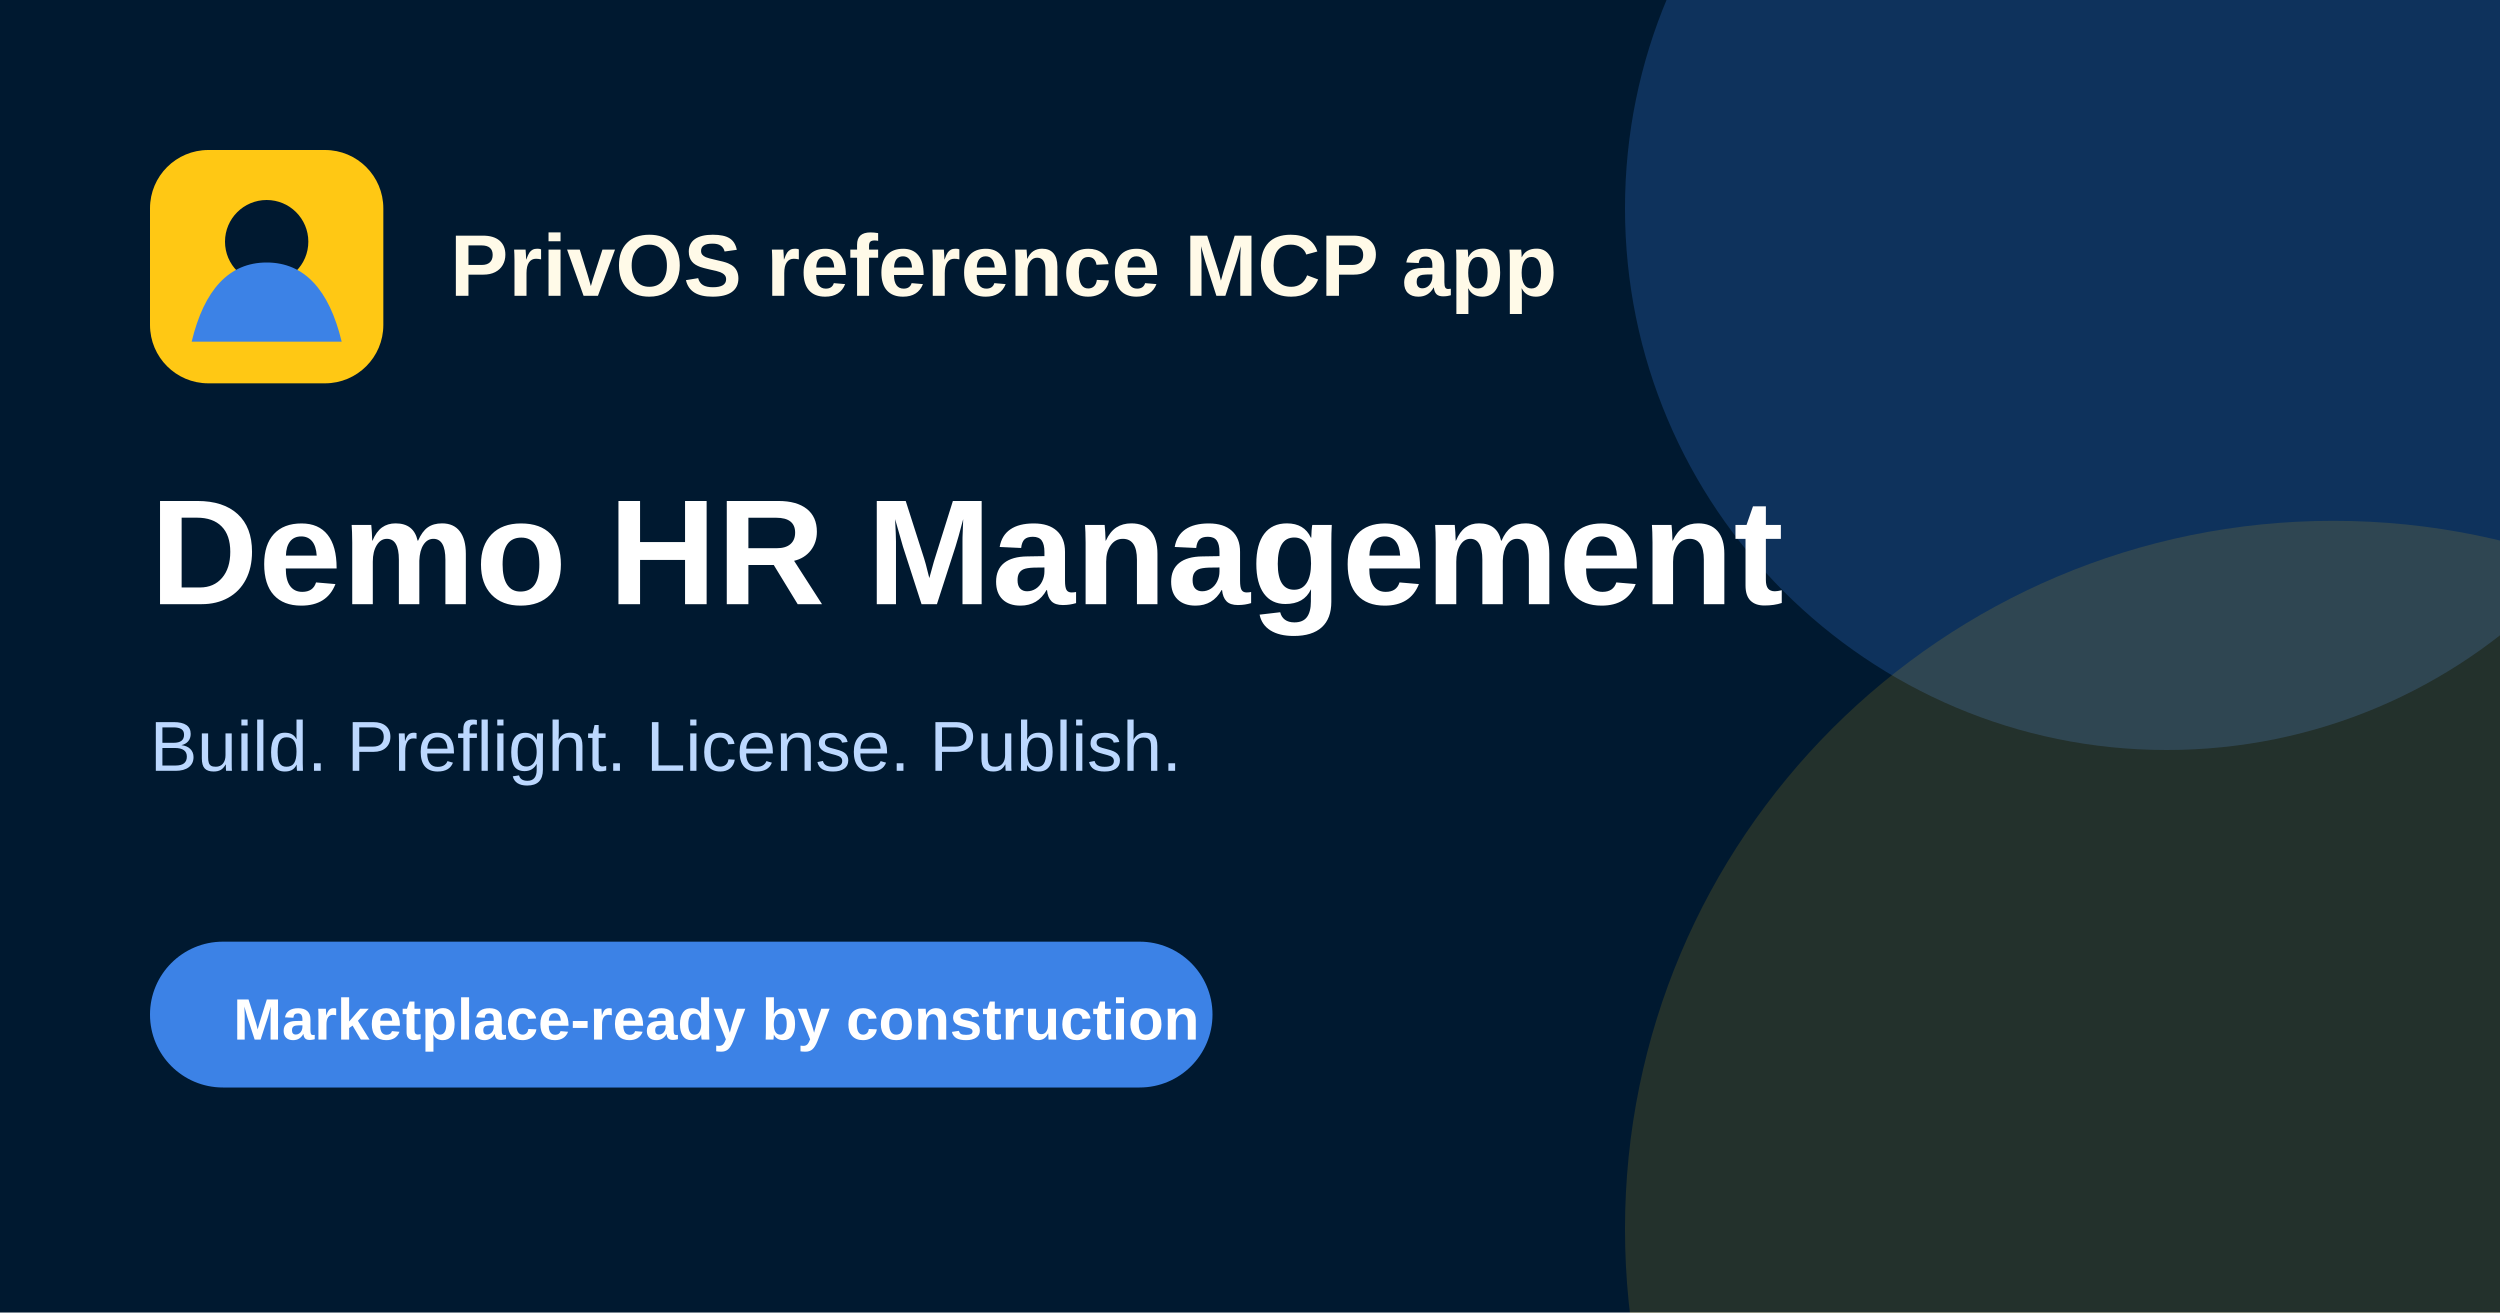
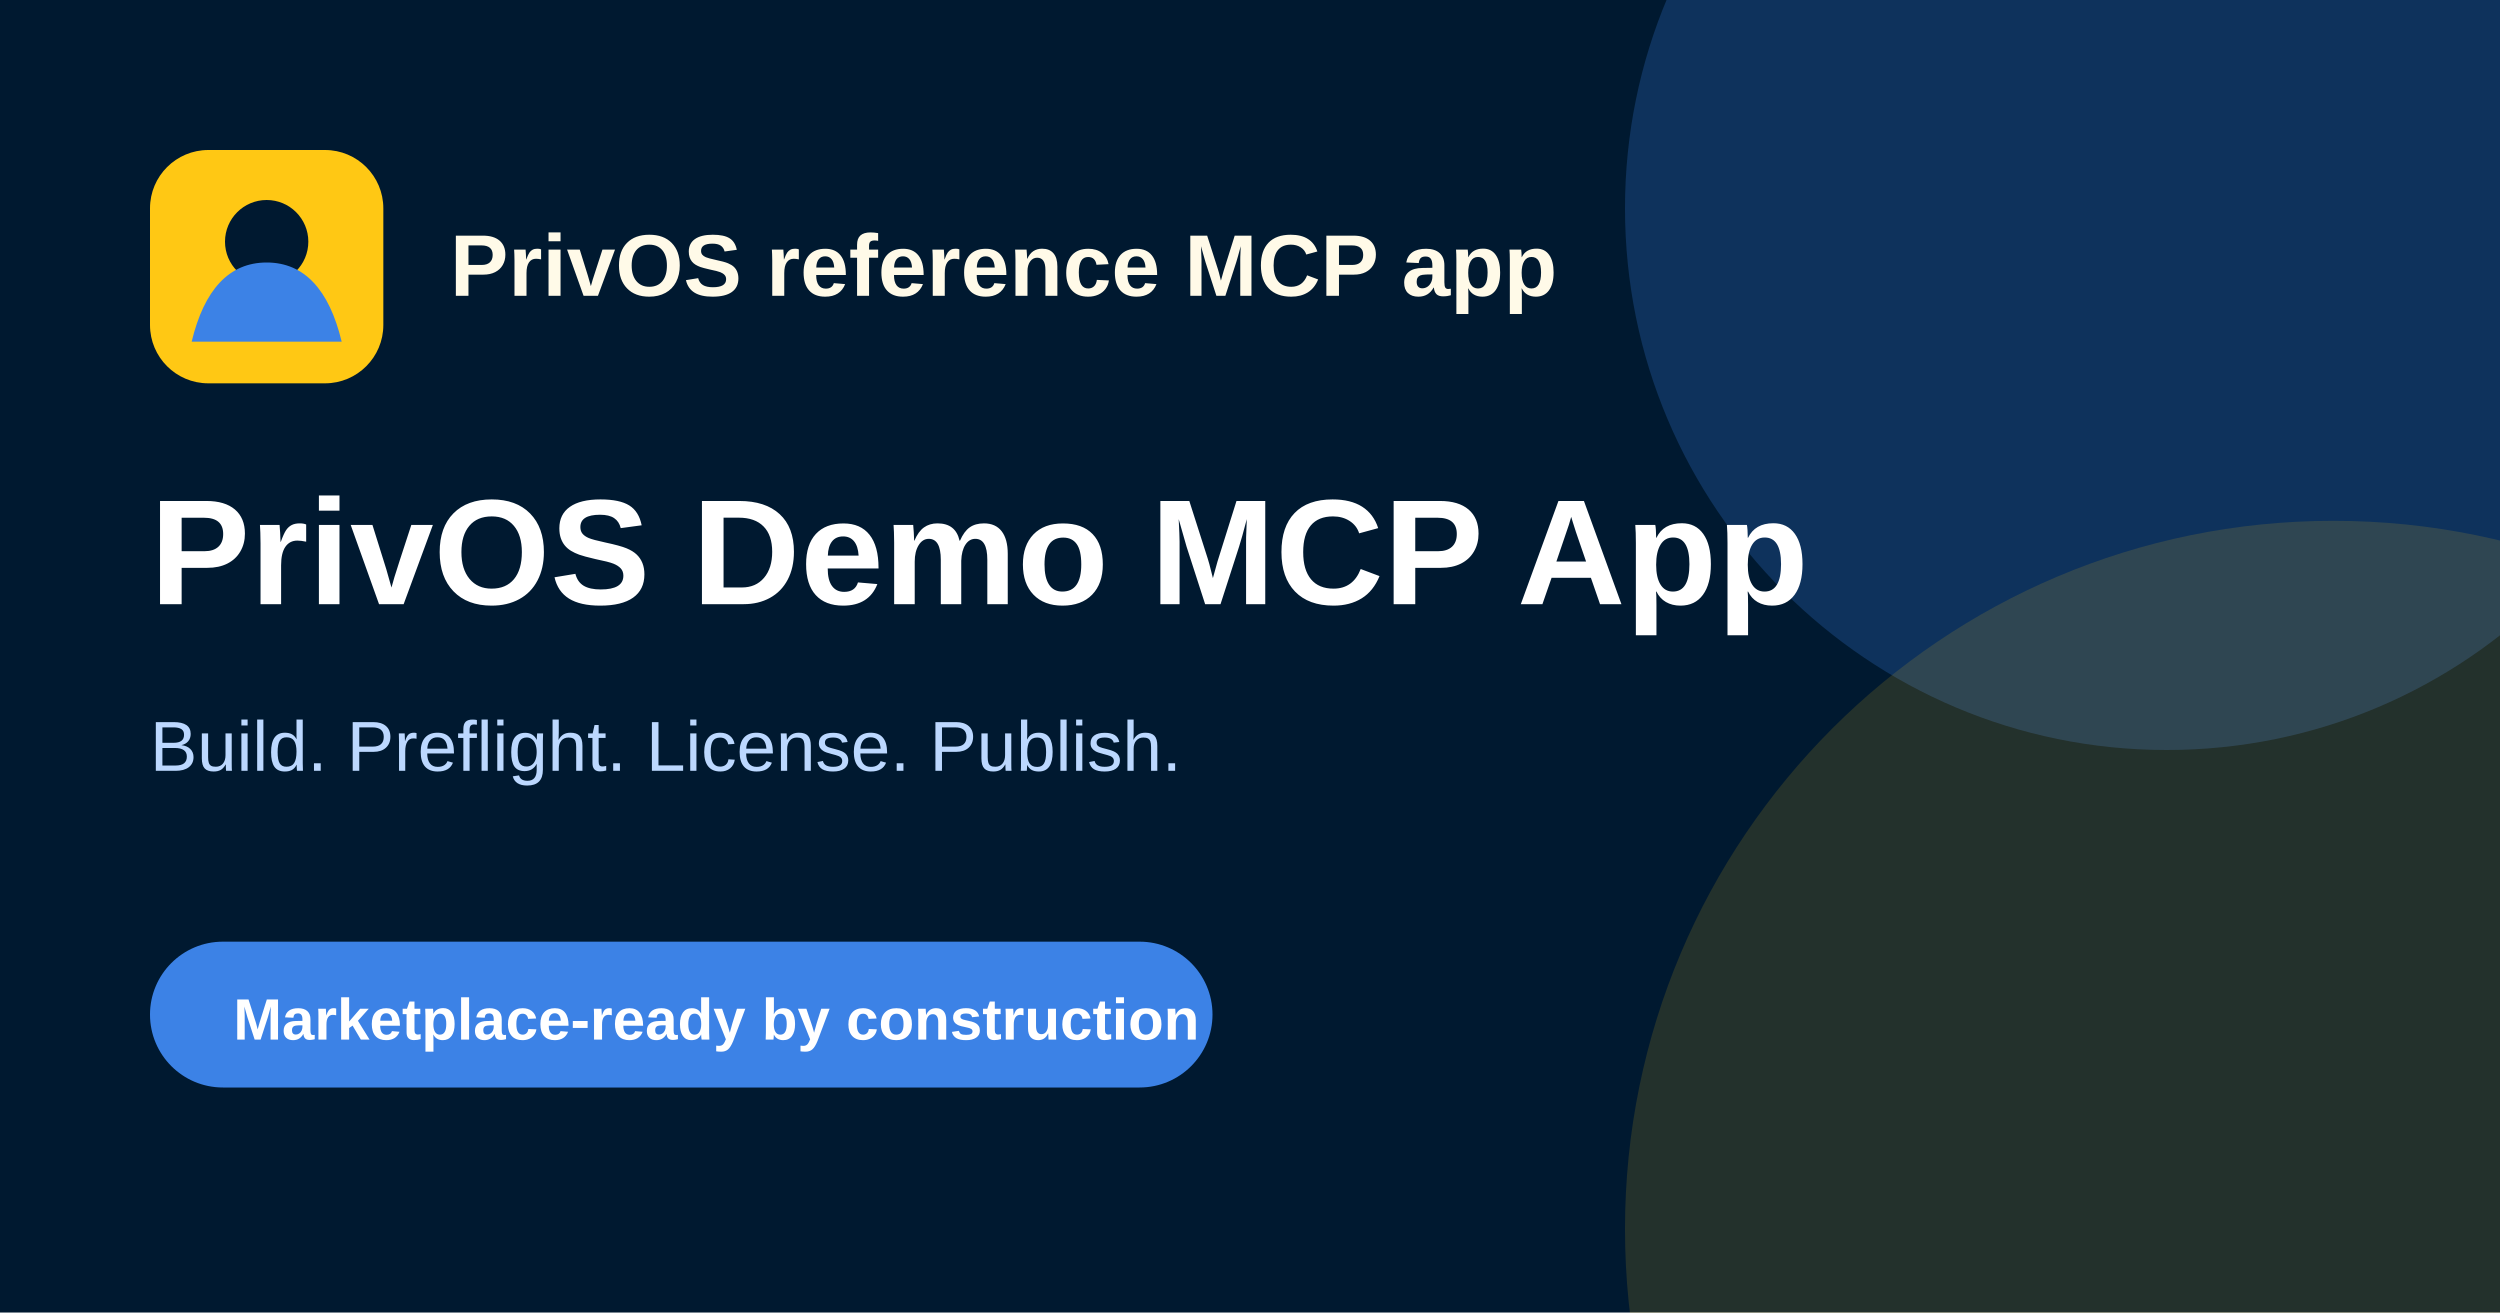
<svg xmlns="http://www.w3.org/2000/svg" width="1200" height="630" viewBox="0 0 1200 630">
  <rect width="1200" height="630" fill="#001930" />
  <circle cx="1040" cy="100" r="260" fill="#3C82E6" opacity=".24" />
  <circle cx="1120" cy="590" r="340" fill="#FFC814" opacity=".14" />
  <rect x="72" y="72" width="112" height="112" rx="28" fill="#FFC814" />
  <circle cx="128" cy="116" r="20" fill="#001930" />
  <path d="M92 164c6-25 18-38 36-38s30 13 36 38" fill="#3C82E6" />
  <text x="216" y="142" fill="#FFFAE8" font-family="Arial, sans-serif" font-size="42" font-weight="700">PrivOS reference MCP app</text>
-   <text x="72" y="290" fill="#fff" font-family="Arial, sans-serif" font-size="72" font-weight="700">Demo HR Management</text>
+   <text x="72" y="290" fill="#fff" font-family="Arial, sans-serif" font-size="72" font-weight="700">PrivOS Demo MCP App</text>
  <text x="72" y="370" fill="#bcd8ff" font-family="Arial, sans-serif" font-size="34">Build. Preflight. License. Publish.</text>
  <rect x="72" y="452" width="510" height="70" rx="35" fill="#3C82E6" />
  <text x="112" y="499" fill="#fff" font-family="Arial, sans-serif" font-size="28" font-weight="700">Marketplace-ready by construction</text>
</svg>
